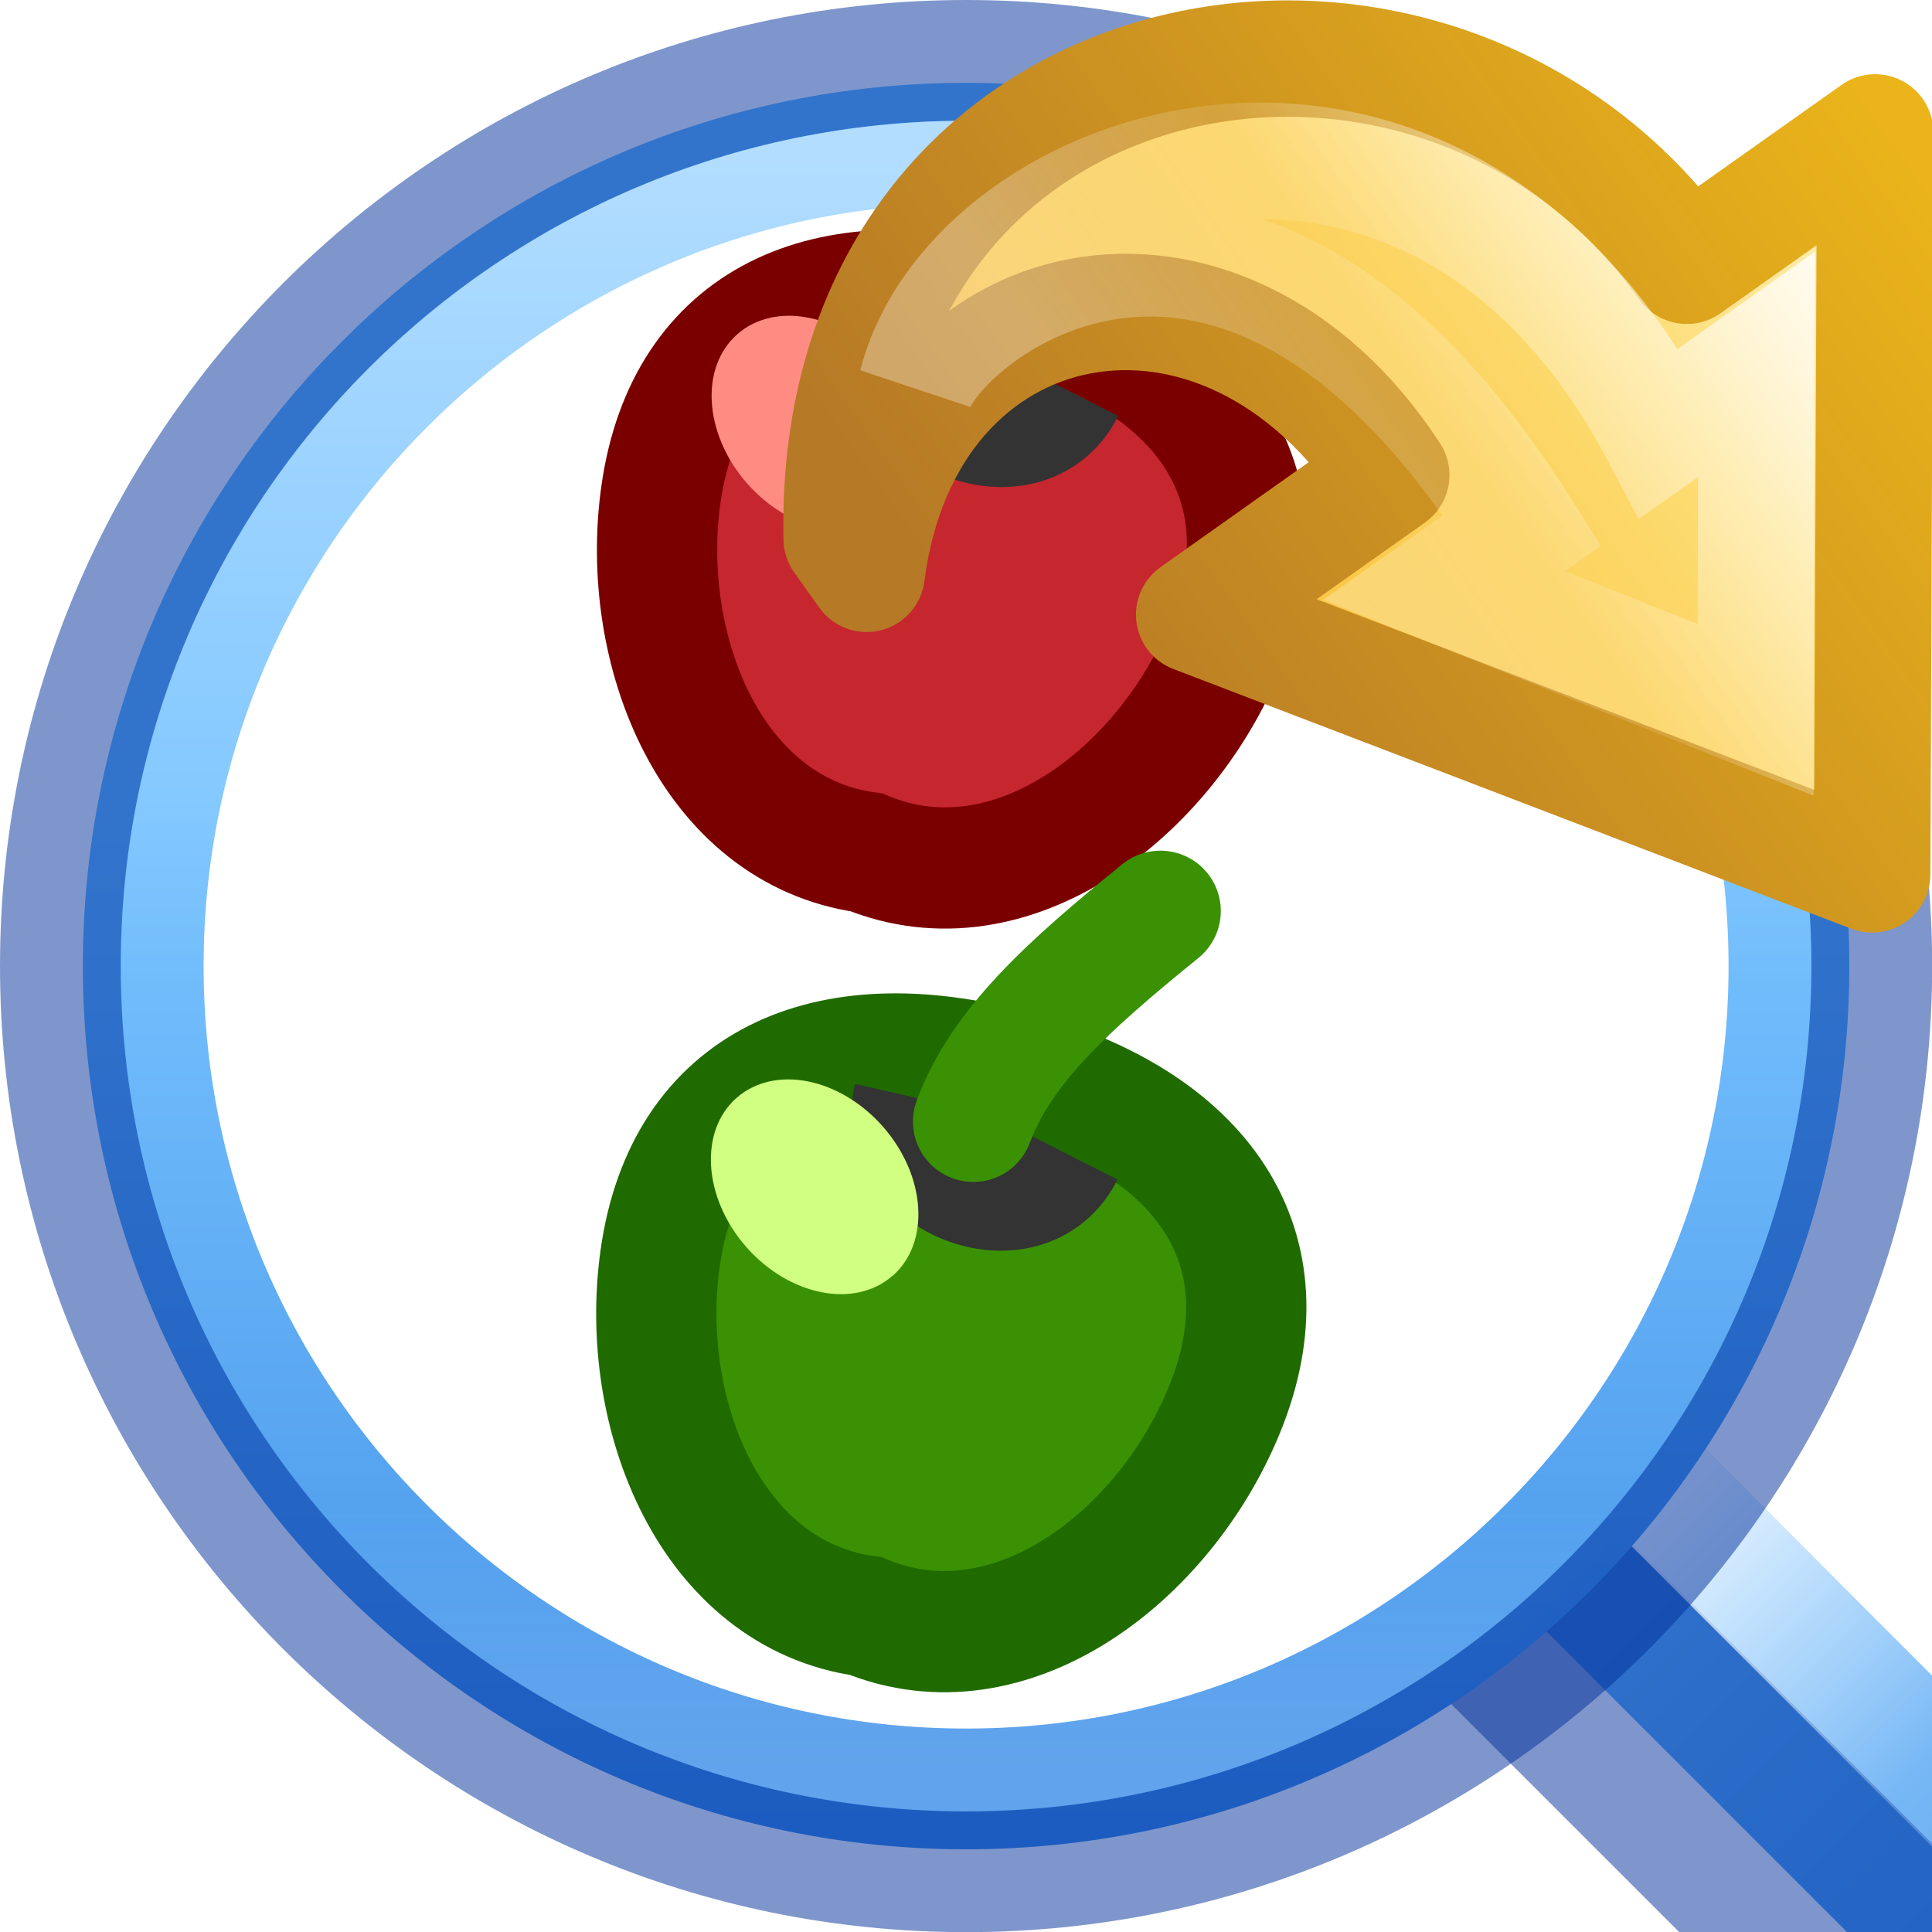
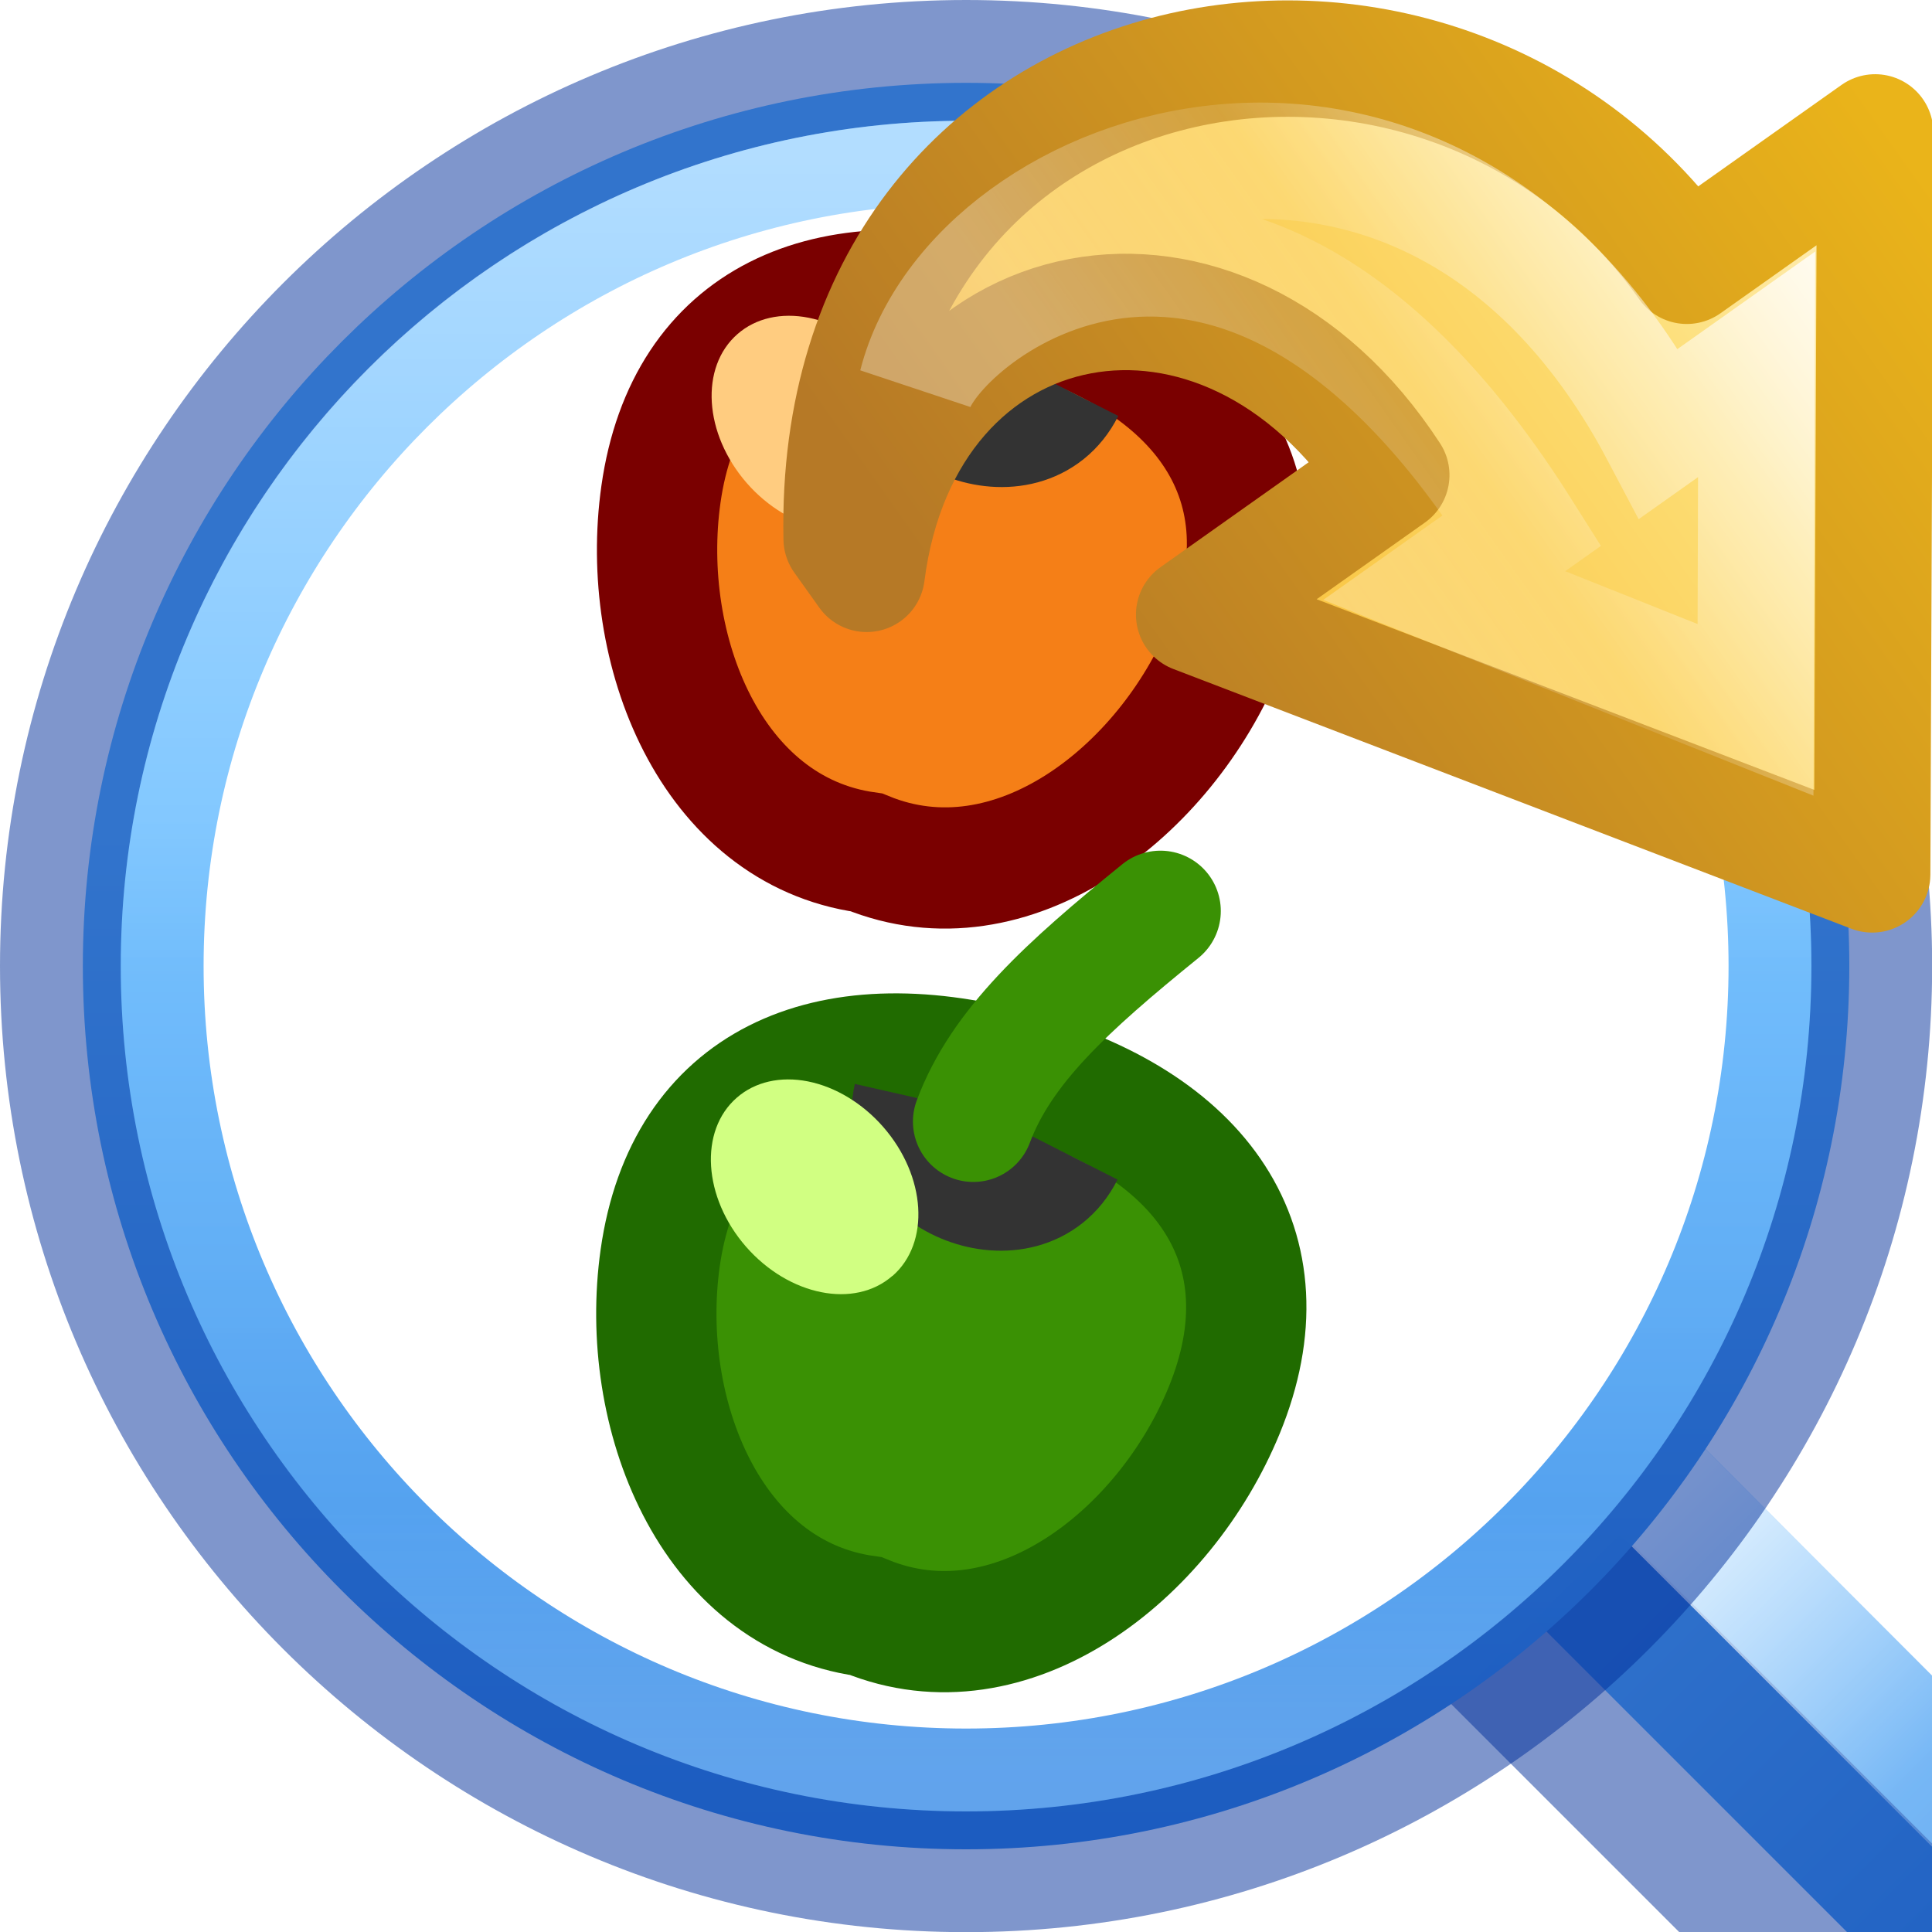
<svg xmlns="http://www.w3.org/2000/svg" xmlns:xlink="http://www.w3.org/1999/xlink" width="16" height="16" viewBox="0 0 4.233 4.233" version="1.1" id="svg8">
  <defs id="defs2">
    <radialGradient cx="64.575" cy="48.605" r="31" fx="64.575" fy="48.605" id="radialGradient3259" xlink:href="#linearGradient3242-7-3-8-0-4-58-06" gradientUnits="userSpaceOnUse" gradientTransform="matrix(0,0.3852883,-0.4195884,0,25.38978,-23.79329)" />
    <linearGradient id="linearGradient3242-7-3-8-0-4-58-06">
      <stop id="stop3244-5-8-5-6-4-3-8" style="stop-color:#cdf87e;stop-opacity:1" offset="0" />
      <stop id="stop3246-9-5-1-5-3-0-7" style="stop-color:#a2e34f;stop-opacity:1" offset="0.262" />
      <stop id="stop3248-7-2-0-7-5-35-9" style="stop-color:#68b723;stop-opacity:1" offset="0.661" />
      <stop id="stop3250-8-2-8-5-6-40-4" style="stop-color:#1d7e0d;stop-opacity:1" offset="1" />
    </linearGradient>
    <linearGradient x1="23.732" y1="4.418" x2="23.732" y2="33.876" id="linearGradient3877-4" xlink:href="#linearGradient3846" gradientUnits="userSpaceOnUse" gradientTransform="matrix(-0.3613251,0,0,0.3366066,17.14048,0.1354293)" />
    <linearGradient id="linearGradient3846">
      <stop id="stop3848" style="stop-color:#fff3cb;stop-opacity:1" offset="0" />
      <stop id="stop3850" style="stop-color:#fdde76;stop-opacity:1" offset="0.262" />
      <stop id="stop3852" style="stop-color:#f9c440;stop-opacity:1" offset="0.661" />
      <stop id="stop3854" style="stop-color:#e48b20;stop-opacity:1" offset="1" />
    </linearGradient>
    <linearGradient x1="38.941" y1="15.991" x2="20.576" y2="15.991" id="linearGradient3842-9" xlink:href="#linearGradient4087-5" gradientUnits="userSpaceOnUse" gradientTransform="matrix(0,-0.394478,-0.4234463,0,16.49631,18.34622)" />
    <linearGradient id="linearGradient4087-5">
      <stop id="stop4089-8" style="stop-color:#ffffff;stop-opacity:1" offset="0" />
      <stop id="stop4091-2" style="stop-color:#ffffff;stop-opacity:0.235" offset="0.512" />
      <stop id="stop4093-6" style="stop-color:#ffffff;stop-opacity:0.157" offset="0.585" />
      <stop id="stop4095-0" style="stop-color:#ffffff;stop-opacity:0.392" offset="1" />
    </linearGradient>
    <linearGradient xlink:href="#linearGradient947-5" id="linearGradient916" gradientUnits="userSpaceOnUse" gradientTransform="matrix(6.470699,0,0,4.857143,-34.15521,-15.53799)" x1="4.702" y1="3.69" x2="4.702" y2="4.086" />
    <linearGradient id="linearGradient947-5">
      <stop offset="0" style="stop-color:#64baff;stop-opacity:1" id="stop943-6" />
      <stop offset="1" style="stop-color:#3689e6;stop-opacity:1" id="stop945-2" />
    </linearGradient>
    <linearGradient xlink:href="#linearGradient4011" id="linearGradient914" gradientUnits="userSpaceOnUse" gradientTransform="matrix(3.235349,0,0,4.857143,-19.24708,-15.53799)" x1="4.702" y1="3.69" x2="4.702" y2="4.086" />
    <linearGradient id="linearGradient4011">
      <stop offset="0" style="stop-color:#ffffff;stop-opacity:1" id="stop4013" />
      <stop offset="0.508" style="stop-color:#ffffff;stop-opacity:0.235" id="stop4015" />
      <stop offset="0.835" style="stop-color:#ffffff;stop-opacity:0.157" id="stop4017" />
      <stop offset="1" style="stop-color:#ffffff;stop-opacity:0.392" id="stop4019" />
    </linearGradient>
    <linearGradient gradientTransform="matrix(0,1.083776,-1.083776,0,16.67021,-2.837765)" gradientUnits="userSpaceOnUse" y2="8" x2="16.706" y1="8" x1="8.83" id="linearGradient878" xlink:href="#linearGradient947-5" />
    <linearGradient gradientTransform="matrix(0.3513514,0,0,0.3513514,-17.20367,-0.9093001)" gradientUnits="userSpaceOnUse" xlink:href="#linearGradient4011" id="linearGradient3071" y2="44.341" x2="71.204" y1="6.238" x1="71.204" />
    <linearGradient x1="23.732" y1="4.418" x2="23.732" y2="42.04" id="linearGradient3110" xlink:href="#linearGradient3846" gradientUnits="userSpaceOnUse" gradientTransform="matrix(0.2796181,0,0,0.2611604,14.03756,1.413744)" />
    <linearGradient x1="35.998" y1="37.039" x2="35.998" y2="4.004" id="linearGradient3112" xlink:href="#linearGradient3856" gradientUnits="userSpaceOnUse" gradientTransform="matrix(0.2796181,0,0,0.2611604,14.03756,1.413744)" />
    <linearGradient id="linearGradient3856">
      <stop id="stop3858" style="stop-color:#b67926;stop-opacity:1" offset="0" />
      <stop id="stop3860" style="stop-color:#eab41a;stop-opacity:1" offset="1" />
    </linearGradient>
    <linearGradient x1="38.941" y1="15.991" x2="20.576" y2="15.991" id="linearGradient3107" xlink:href="#linearGradient4087-5" gradientUnits="userSpaceOnUse" gradientTransform="matrix(0,-0.3060607,0.3276918,0,14.53606,15.54281)" />
  </defs>
  <g id="layer1">
    <g id="g859">
      <g transform="rotate(-45,4.810207,3.582032)" id="g921">
        <rect y="2.535" x="-4.339" height="1.738" width="0.529" id="rect908" style="opacity:1;fill:url(#linearGradient916);fill-opacity:1;stroke:none;stroke-width:5.606;stroke-linecap:round;stop-color:#000000" transform="scale(-1,1)" />
        <rect style="opacity:0.5;fill:#002e99;fill-opacity:1;stroke:none;stroke-width:5.606;stroke-linecap:round;stop-color:#000000" id="rect910" width="0.529" height="1.738" x="-4.079" y="2.535" transform="scale(-1,1)" />
        <rect style="opacity:1;fill:url(#linearGradient914);fill-opacity:1;stroke:none;stroke-width:3.964;stroke-linecap:round;stop-color:#000000" id="rect912" width="0.265" height="1.738" x="-4.339" y="2.535" transform="scale(-1,1)" />
      </g>
      <g transform="scale(0.2645833)" id="g910">
        <path d="m 14.814,8 c 0,-3.76 -3.054,-6.814 -6.814,-6.814 -3.76,0 -6.814,3.054 -6.814,6.814 0,3.76 3.054,6.814 6.814,6.814 3.76,0 6.814,-3.054 6.814,-6.814 z" id="path846" style="color:#000000;display:inline;overflow:visible;visibility:visible;opacity:0.99;fill:none;fill-opacity:1;fill-rule:nonzero;stroke:url(#linearGradient878);stroke-width:1;stroke-opacity:1;marker:none;enable-background:accumulate" />
        <path d="m 8,0.5 c -4.138,0 -7.5,3.362 -7.5,7.5 C 0.5,12.138 3.862,15.5 8,15.5 12.138,15.5 15.5,12.138 15.5,8 15.5,3.862 12.138,0.5 8,0.5 Z" id="path2555-7" style="color:#000000;clip-rule:nonzero;display:inline;overflow:visible;visibility:visible;opacity:0.5;isolation:auto;mix-blend-mode:normal;color-interpolation:sRGB;color-interpolation-filters:linearRGB;solid-color:#000000;solid-opacity:1;fill:none;fill-opacity:1;fill-rule:nonzero;stroke:#002e99;stroke-width:1;stroke-linecap:round;stroke-linejoin:round;stroke-miterlimit:4;stroke-dasharray:none;stroke-dashoffset:0;stroke-opacity:1;marker:none;color-rendering:auto;image-rendering:auto;shape-rendering:auto;text-rendering:auto;enable-background:accumulate" />
        <path d="M 14.5,8 C 14.5,11.59 11.59,14.5 8,14.5 4.41,14.5 1.5,11.59 1.5,8 1.5,4.41 4.41,1.5 8,1.5 11.59,1.5 14.5,4.41 14.5,8 Z" id="path8655-6" style="color:#000000;display:inline;overflow:visible;visibility:visible;opacity:0.5;fill:none;stroke:url(#linearGradient3071);stroke-width:1;stroke-linecap:round;stroke-linejoin:round;stroke-miterlimit:4;stroke-dasharray:none;stroke-dashoffset:0;stroke-opacity:1;marker:none;enable-background:accumulate" />
      </g>
    </g>
    <g id="g1055" transform="matrix(0.4239557,0,0,0.4239557,-0.4954452,-0.5479542)" style="stroke-width:0.651">
      <g transform="translate(11.03655,3.061234)" style="stroke:#7a0000;stroke-width:0.651;stroke-opacity:1" id="g1018">
        <g style="stroke:#7a0000;stroke-width:5.384;stroke-opacity:1" id="cherry2-3" transform="matrix(0.1203468,0.00521202,-0.00532923,0.1212868,-8.388063,-3.343866)">
-           <path style="fill:#c6262e;fill-opacity:1;stroke:#7a0000;stroke-width:5.161;stroke-opacity:1" id="p5-12" d="m 42.021,38.735 c -2.28,6.289 -8.636,11.671 -14.976,9.411 -6.706,-0.642 -10.134,-8.201 -9.485,-14.852 0.729,-7.471 6.64,-10.416 14.793,-8.602 8.154,1.814 12.229,6.98 9.668,14.043 z" />
+           <path style="fill:#f57f17;fill-opacity:1;stroke:#7a0000;stroke-width:5.161;stroke-opacity:1" id="p5-12" d="m 42.021,38.735 c -2.28,6.289 -8.636,11.671 -14.976,9.411 -6.706,-0.642 -10.134,-8.201 -9.485,-14.852 0.729,-7.471 6.64,-10.416 14.793,-8.602 8.154,1.814 12.229,6.98 9.668,14.043 z" />
          <path style="fill:none;stroke:#333333;stroke-width:5.384;stroke-opacity:1" id="p8-9" d="m 28.224,26.012 c -0.601,3.336 4.888,5.213 6.336,2.001" />
        </g>
-         <path style="fill:#275100;fill-opacity:0.945;stroke:#3a9104;stroke-width:0.624;stroke-linecap:round;stroke-opacity:1;stop-color:#000000" d="m -4.834,0.081 c 0.145,-0.389 0.486,-0.698 0.967,-1.088" id="path1009" />
+         <path style="fill:#4caf50;fill-opacity:0.945;stroke:#3a9104;stroke-width:0.624;stroke-linecap:round;stroke-opacity:1;stop-color:#000000" d="m -4.834,0.081 c 0.145,-0.389 0.486,-0.698 0.967,-1.088" id="path1009" />
      </g>
-       <path d="M 5.784,3.94 A 0.612,0.47 48.879 0 1 5.028,3.789 0.612,0.47 48.879 0 1 4.98,3.019 a 0.612,0.47 48.879 0 1 0.757,0.151 0.612,0.47 48.879 0 1 0.048,0.77" style="opacity:1;fill:#ff8c82;fill-opacity:1;stroke:none;stroke-width:0.651;stroke-linecap:round;stroke-opacity:1;stop-color:#000000" id="path1046" />
+       <path d="M 5.784,3.94 A 0.612,0.47 48.879 0 1 5.028,3.789 0.612,0.47 48.879 0 1 4.98,3.019 a 0.612,0.47 48.879 0 1 0.757,0.151 0.612,0.47 48.879 0 1 0.048,0.77" style="opacity:1;fill:#ffcc80;fill-opacity:1;stroke:none;stroke-width:0.651;stroke-linecap:round;stroke-opacity:1;stop-color:#000000" id="path1046" />
    </g>
    <g style="fill:#3a9104;fill-opacity:1;stroke-width:0.651" transform="matrix(0.4239557,0,0,0.4239557,-0.4970829,1.125194)" id="g924">
      <g id="g920" style="fill:#3a9104;fill-opacity:1;stroke:#7a0000;stroke-width:0.651;stroke-opacity:1" transform="translate(11.03655,3.061234)">
        <g transform="matrix(0.1203468,0.00521202,-0.00532923,0.1212868,-8.388063,-3.343866)" id="g916" style="fill:#3a9104;fill-opacity:1;stroke:#7a0000;stroke-width:5.384;stroke-opacity:1">
          <path d="m 42.021,38.735 c -2.28,6.289 -8.636,11.671 -14.976,9.411 -6.706,-0.642 -10.134,-8.201 -9.485,-14.852 0.729,-7.471 6.64,-10.416 14.793,-8.602 8.154,1.814 12.229,6.98 9.668,14.043 z" id="path912" style="fill:#3a9104;fill-opacity:1;stroke:#206b00;stroke-width:5.161;stroke-opacity:1" />
          <path d="m 28.224,26.012 c -0.601,3.336 4.888,5.213 6.336,2.001" id="path914" style="fill:#3a9104;fill-opacity:1;stroke:#333333;stroke-width:5.384;stroke-opacity:1" />
        </g>
        <path id="path918" d="m -4.834,0.081 c 0.145,-0.389 0.486,-0.698 0.967,-1.088" style="fill:#3a9104;fill-opacity:1;stroke:#3a9104;stroke-width:0.624;stroke-linecap:round;stroke-opacity:1;stop-color:#000000" />
      </g>
      <path id="path922" style="opacity:1;fill:#d1ff82;fill-opacity:1;stroke:none;stroke-width:0.651;stroke-linecap:round;stroke-opacity:1;stop-color:#000000" d="M 5.784,3.94 A 0.612,0.47 48.879 0 1 5.028,3.789 0.612,0.47 48.879 0 1 4.98,3.019 a 0.612,0.47 48.879 0 1 0.757,0.151 0.612,0.47 48.879 0 1 0.048,0.77" />
    </g>
    <g id="g877" transform="matrix(0.1529047,0.2159271,-0.2159271,0.1529047,1.530206,-4.536158)">
      <path d="M 18.318,11.518 C 14.768,9.113 16.9,4.5 20.518,4.5 V 2.589 l 5,3.571 -5,3.339 v -2 c -2.552,-0.099 -3.668,2.34 -1.843,4.018 z" id="path3503" style="display:block;overflow:visible;visibility:visible;fill:url(#linearGradient3110);fill-opacity:1;fill-rule:nonzero;stroke:url(#linearGradient3112);stroke-width:0.964;stroke-linecap:butt;stroke-linejoin:round;stroke-miterlimit:7;stroke-dasharray:none;stroke-dashoffset:0;stroke-opacity:1;marker:none" />
      <path d="M 17.636,10.274 C 16.384,8.803 17.511,4.964 21.518,5.489 V 4.5 l 2.33,1.661 -2.33,1.509 V 6.878 C 17.121,6.643 17.262,9.679 17.636,10.274 Z" id="path3505" style="display:block;overflow:visible;visibility:visible;opacity:0.8;fill:none;stroke:url(#linearGradient3107);stroke-width:0.964;stroke-linecap:butt;stroke-linejoin:miter;stroke-miterlimit:7;stroke-dasharray:none;stroke-dashoffset:0;stroke-opacity:1;marker:none" />
    </g>
  </g>
</svg>
